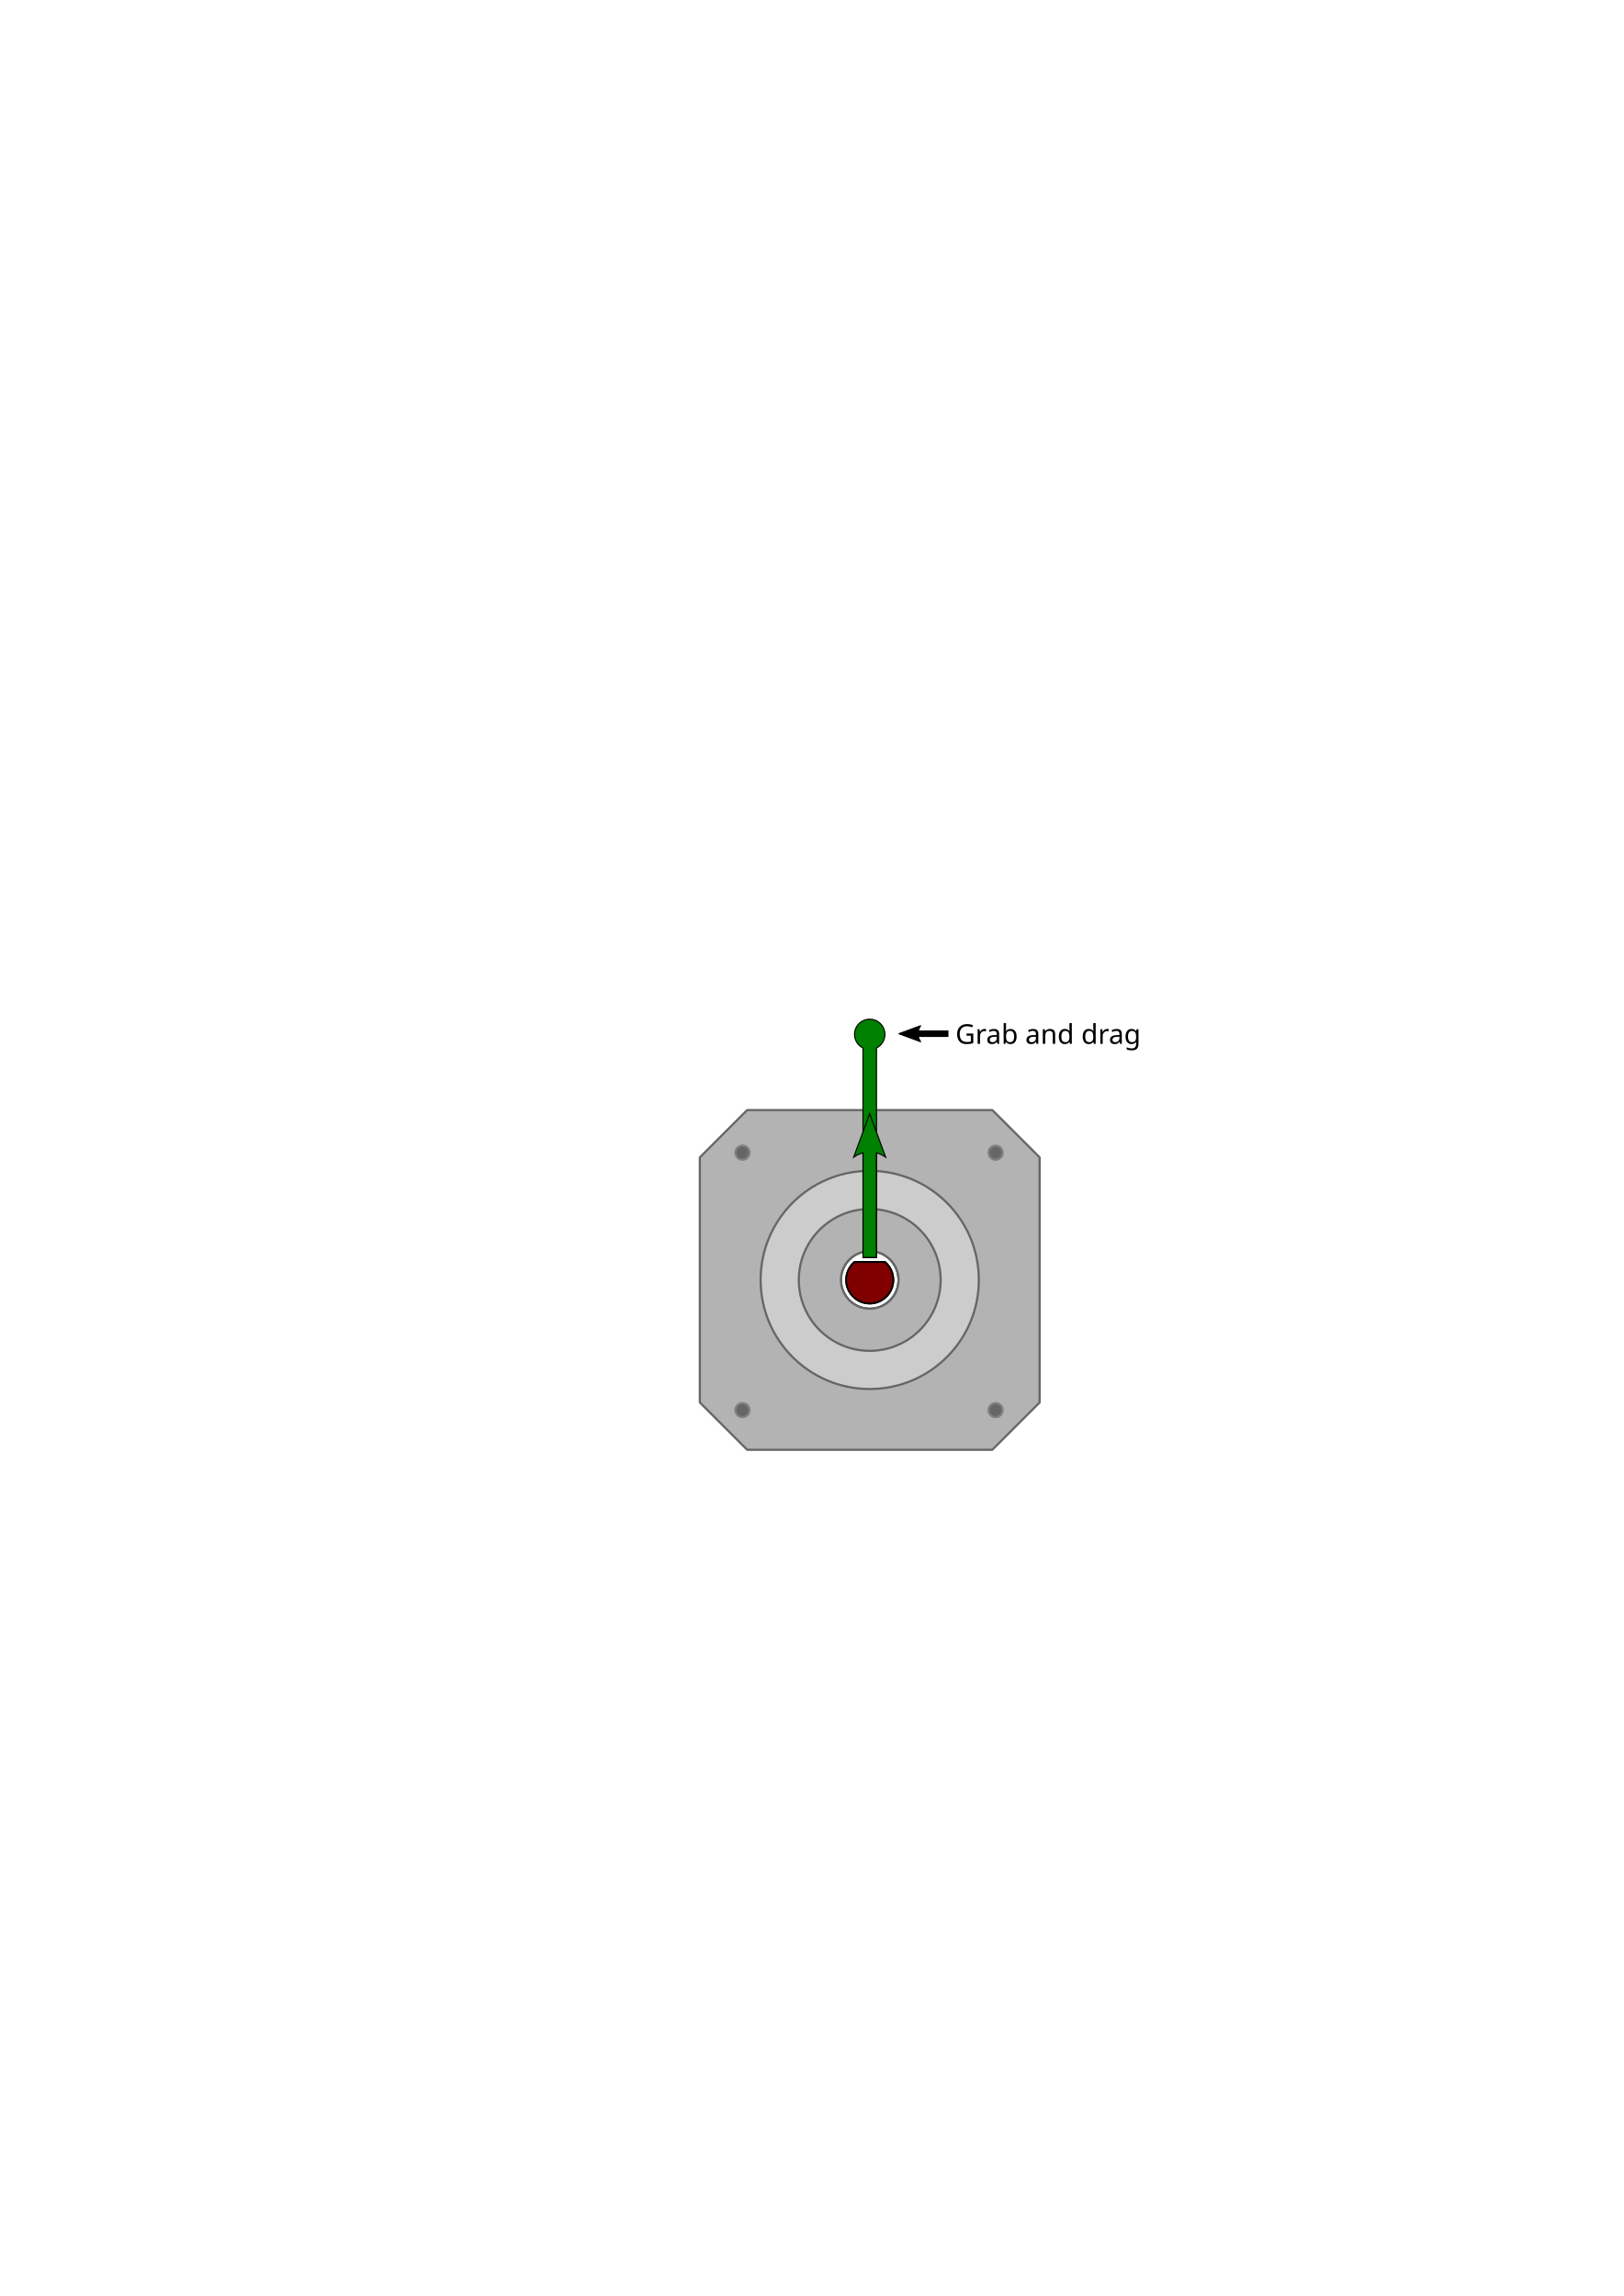
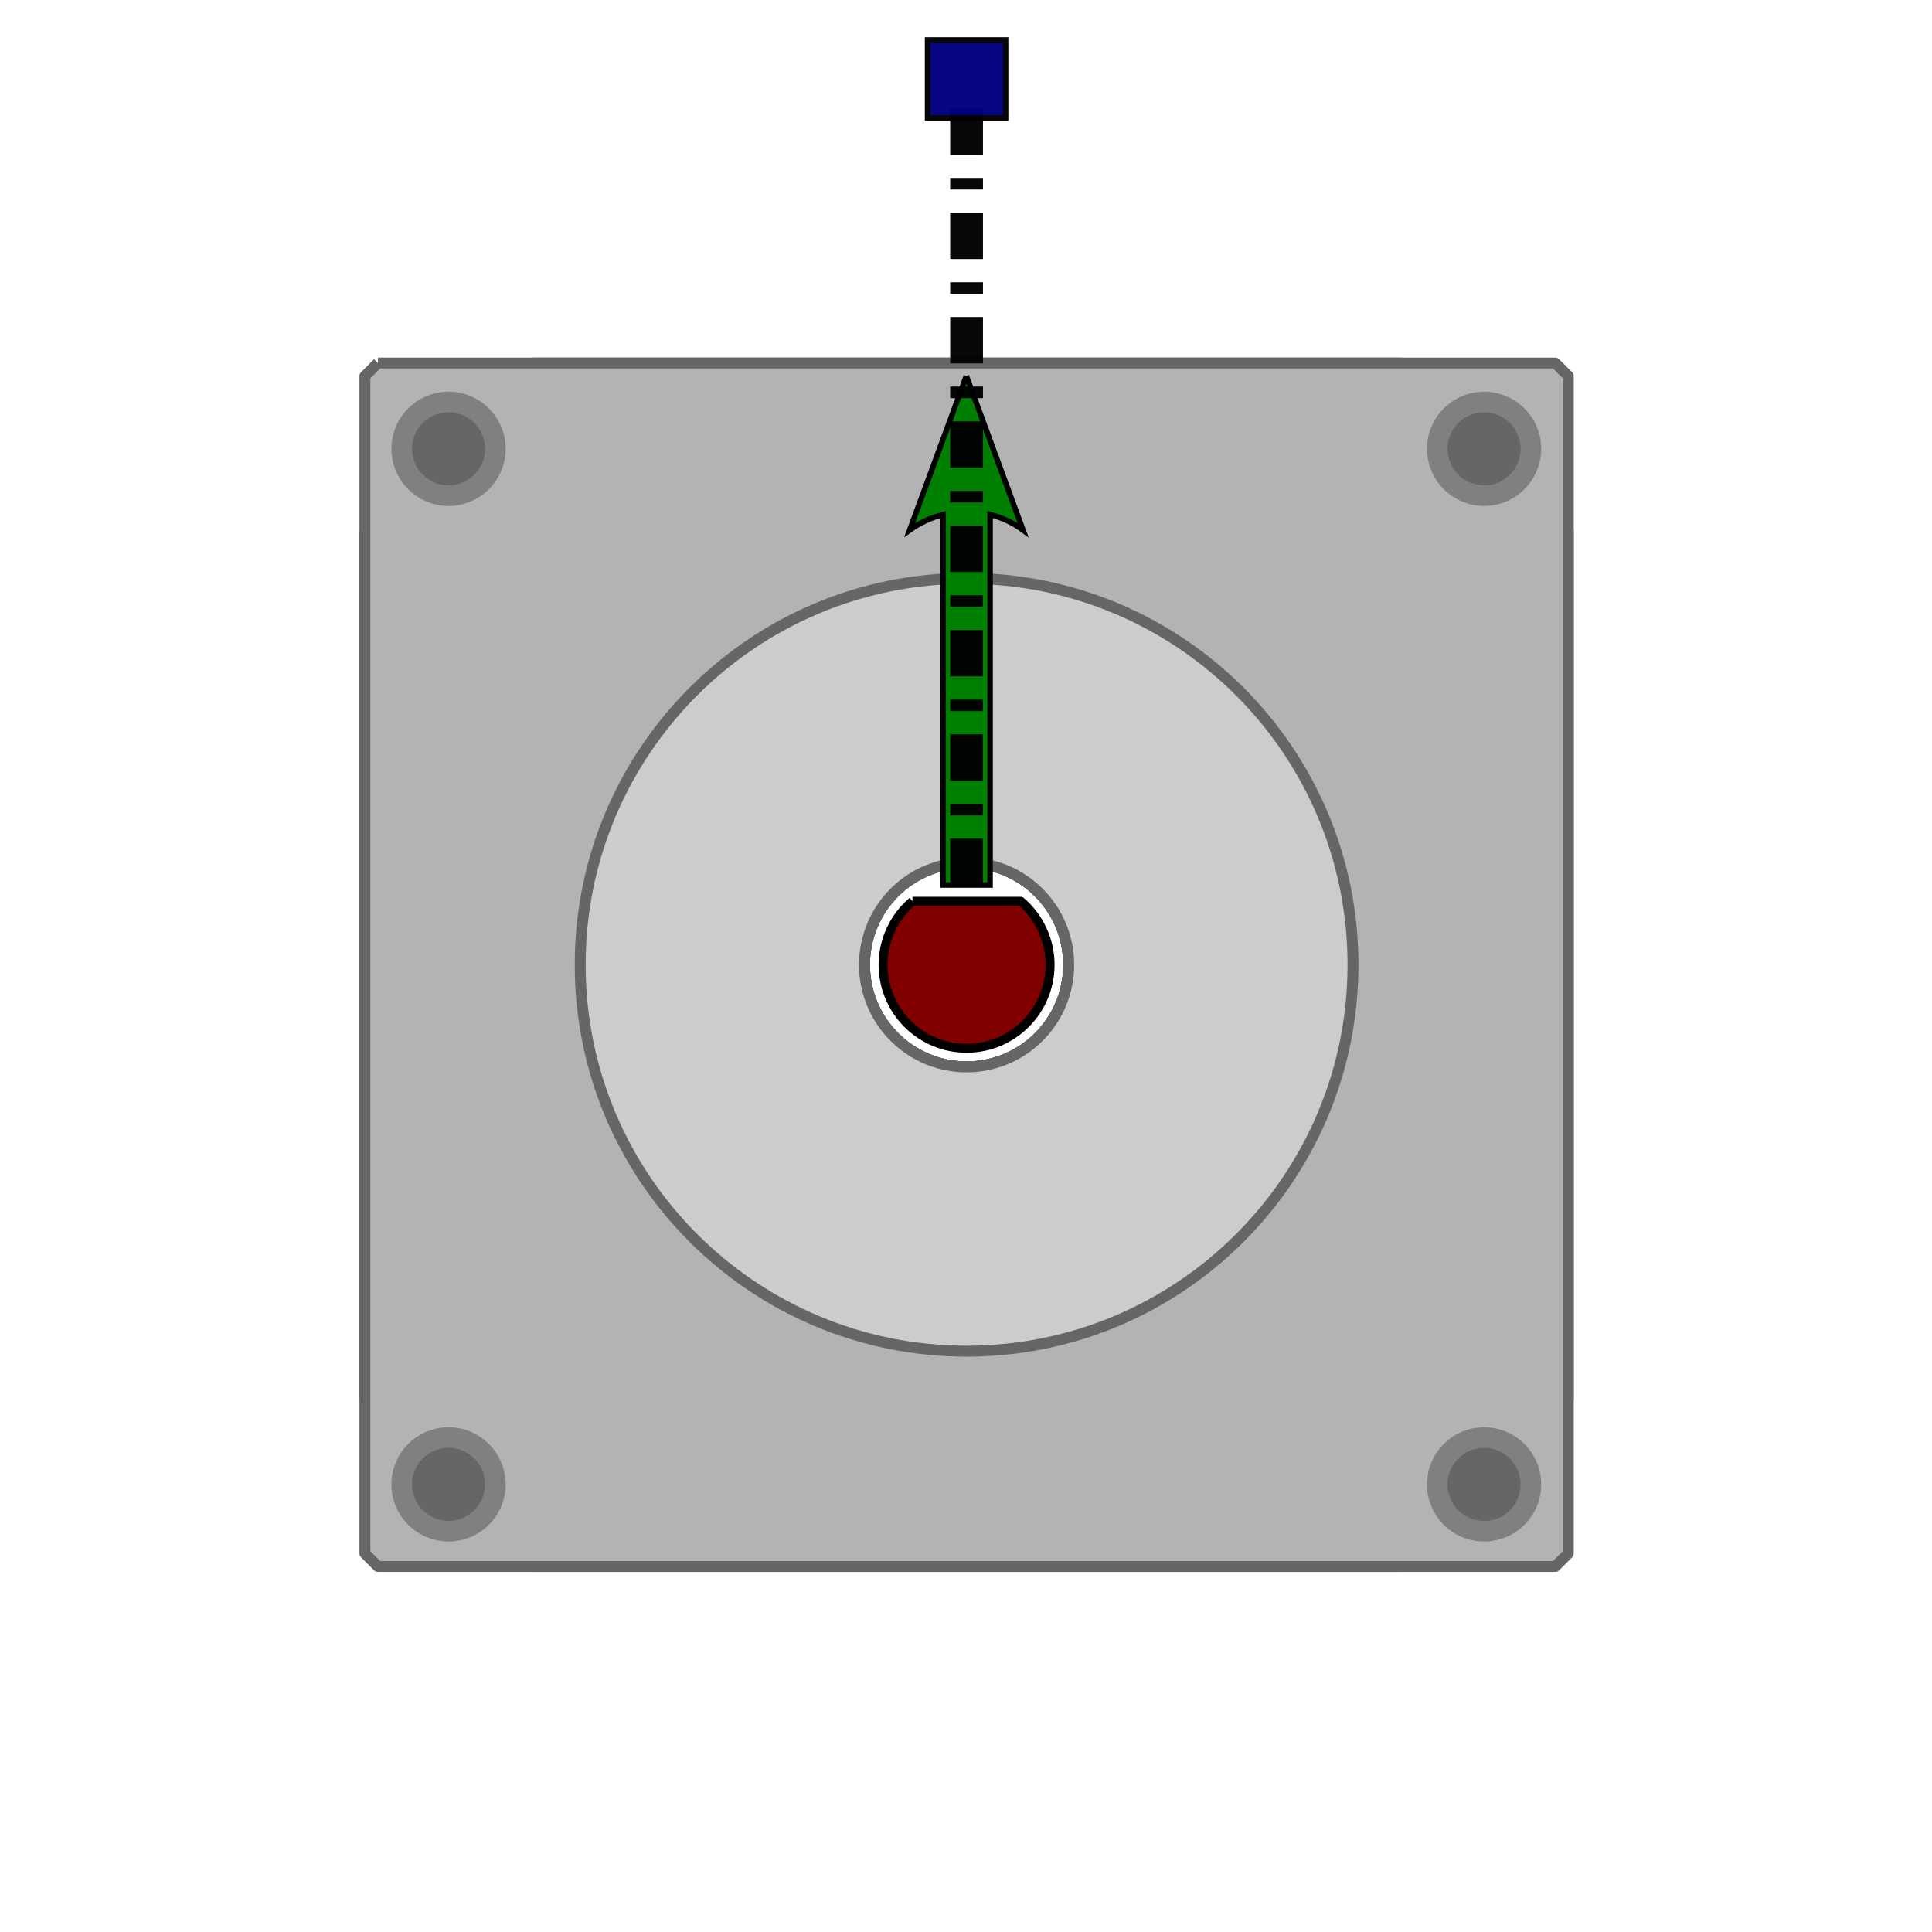
- <svg xmlns="http://www.w3.org/2000/svg" width="210mm" height="297mm" viewBox="0 0 744.094 1052.362" id="svg2" version="1.1">
+ <svg xmlns="http://www.w3.org/2000/svg" version="1.1" id="svg2" viewBox="0 0 250 250" height="250" width="250">
  <defs id="defs4">
-     <marker orient="auto" refY="0.0" refX="0.0" id="marker5007" style="overflow:visible;">
-       <path id="path5009" style="fill-rule:evenodd;stroke-width:0.625;stroke-linejoin:round;stroke:#800000;stroke-opacity:1;fill:#800000;fill-opacity:1" d="M 8.719,4.034 L -2.207,0.016 L 8.719,-4.002 C 6.973,-1.63 6.983,1.616 8.719,4.034 z " transform="scale(0.3) rotate(180) translate(-2.3,0)" />
+     <marker style="overflow:visible" id="marker5007" refX="0" refY="0" orient="auto">
+       <path d="M-1.926 -1.21C-1.926 -1.21 1.352 -0.005 1.352 -0.005C1.352 -0.005 -1.926 1.201 -1.926 1.201C-1.402 0.489 -1.405 -0.485 -1.926 -1.21C-1.926 -1.21 -1.926 -1.21 -1.926 -1.21" style="stroke-linejoin:round;stroke-opacity:1;fill-rule:evenodd;fill-opacity:1;stroke:#800000;stroke-width:0.265;fill:#800000" id="path5009" />
    </marker>
-     <marker orient="auto" refY="0.0" refX="0.0" id="Arrow2Send" style="overflow:visible;">
-       <path id="path4450" style="fill-rule:evenodd;stroke-width:0.625;stroke-linejoin:round;stroke:#000000;stroke-opacity:1;fill:#000000;fill-opacity:1" d="M 8.719,4.034 L -2.207,0.016 L 8.719,-4.002 C 6.973,-1.63 6.983,1.616 8.719,4.034 z " transform="scale(0.3) rotate(180) translate(-2.3,0)" />
+     <marker style="overflow:visible" id="Arrow2Send" refX="0" refY="0" orient="auto">
+       <path d="M-1.926 -1.21C-1.926 -1.21 1.352 -0.005 1.352 -0.005C1.352 -0.005 -1.926 1.201 -1.926 1.201C-1.402 0.489 -1.405 -0.485 -1.926 -1.21C-1.926 -1.21 -1.926 -1.21 -1.926 -1.21" style="stroke-linejoin:round;stroke-opacity:1;fill-rule:evenodd;fill-opacity:1;stroke:#000000;stroke-width:0.265;fill:#000000" id="path4450" />
    </marker>
-     <marker orient="auto" refY="0.0" refX="0.0" id="Arrow2Mend" style="overflow:visible;">
-       <path id="path4444" style="fill-rule:evenodd;stroke-width:0.625;stroke-linejoin:round;stroke:#000000;stroke-opacity:1;fill:#000000;fill-opacity:1" d="M 8.719,4.034 L -2.207,0.016 L 8.719,-4.002 C 6.973,-1.63 6.983,1.616 8.719,4.034 z " transform="scale(0.6) rotate(180) translate(0,0)" />
+     <marker style="overflow:visible" id="Arrow2Mend" refX="0" refY="0" orient="auto">
+       <path d="M-5.231 -2.42C-5.231 -2.42 1.324 -0.01 1.324 -0.01C1.324 -0.01 -5.231 2.401 -5.231 2.401C-4.184 0.978 -4.19 -0.969 -5.231 -2.42C-5.231 -2.42 -5.231 -2.42 -5.231 -2.42" style="stroke-linejoin:round;stroke-opacity:1;fill-rule:evenodd;fill-opacity:1;stroke:#000000;stroke-width:0.53;fill:#000000" id="path4444" />
    </marker>
  </defs>
-   <g id="layer1" style="display:inline">
-     <path style="opacity:1;fill:#b3b3b3;fill-opacity:1;fill-rule:nonzero;stroke:#666666;stroke-width:1;stroke-linecap:butt;stroke-linejoin:round;stroke-miterlimit:4;stroke-dasharray:none;stroke-opacity:1" d="m 342.395,508.791 -21.68,21.68 0,112.355 21.68,21.68 112.355,0 21.678,-21.678 0,-112.359 -21.678,-21.678 -112.355,0 z m 56.178,64.643 a 13.214,13.214 0 0 1 13.213,13.215 13.214,13.214 0 0 1 -13.213,13.213 13.214,13.214 0 0 1 -13.215,-13.213 13.214,13.214 0 0 1 13.215,-13.215 z" id="path4216" />
-     <path style="opacity:1;fill:#cccccc;fill-opacity:1;fill-rule:nonzero;stroke:#666666;stroke-width:1;stroke-linecap:butt;stroke-linejoin:round;stroke-miterlimit:4;stroke-dasharray:none;stroke-opacity:1" d="m 398.572,536.648 a 50,50 0 0 0 -50,50 50,50 0 0 0 50,50 50,50 0 0 0 50,-50 50,50 0 0 0 -50,-50 z m 0,36.785 a 13.214,13.214 0 0 1 13.213,13.215 13.214,13.214 0 0 1 -13.213,13.213 13.214,13.214 0 0 1 -13.215,-13.213 13.214,13.214 0 0 1 13.215,-13.215 z" id="path4243" />
-     <path style="opacity:1;fill:#b3b3b3;fill-opacity:1;fill-rule:nonzero;stroke:#666666;stroke-width:1;stroke-linecap:butt;stroke-linejoin:round;stroke-miterlimit:4;stroke-dasharray:none;stroke-opacity:1" d="m 398.572,554.148 a 32.5,32.5 0 0 0 -32.5,32.5 32.5,32.5 0 0 0 32.5,32.5 32.5,32.5 0 0 0 32.5,-32.5 32.5,32.5 0 0 0 -32.5,-32.5 z m 0,19.285 a 13.214,13.214 0 0 1 13.213,13.215 13.214,13.214 0 0 1 -13.213,13.213 13.214,13.214 0 0 1 -13.215,-13.213 13.214,13.214 0 0 1 13.215,-13.215 z" id="path4245" />
-     <circle style="color:#000000;clip-rule:nonzero;display:inline;overflow:visible;visibility:visible;opacity:1;isolation:auto;mix-blend-mode:normal;color-interpolation:sRGB;color-interpolation-filters:linearRGB;solid-color:#000000;solid-opacity:1;fill:#666666;fill-opacity:1;fill-rule:nonzero;stroke:#808080;stroke-width:1;stroke-linecap:butt;stroke-linejoin:round;stroke-miterlimit:4;stroke-dasharray:none;stroke-dashoffset:0;stroke-opacity:1;color-rendering:auto;image-rendering:auto;shape-rendering:auto;text-rendering:auto;enable-background:accumulate" id="path4314" cx="340.25" cy="528.326" r="3.214" />
-     <circle style="color:#000000;clip-rule:nonzero;display:inline;overflow:visible;visibility:visible;opacity:1;isolation:auto;mix-blend-mode:normal;color-interpolation:sRGB;color-interpolation-filters:linearRGB;solid-color:#000000;solid-opacity:1;fill:#666666;fill-opacity:1;fill-rule:nonzero;stroke:#808080;stroke-width:1;stroke-linecap:butt;stroke-linejoin:round;stroke-miterlimit:4;stroke-dasharray:none;stroke-dashoffset:0;stroke-opacity:1;color-rendering:auto;image-rendering:auto;shape-rendering:auto;text-rendering:auto;enable-background:accumulate" id="path4314-3" cx="456.25" cy="528.326" r="3.214" />
-     <circle style="color:#000000;clip-rule:nonzero;display:inline;overflow:visible;visibility:visible;opacity:1;isolation:auto;mix-blend-mode:normal;color-interpolation:sRGB;color-interpolation-filters:linearRGB;solid-color:#000000;solid-opacity:1;fill:#666666;fill-opacity:1;fill-rule:nonzero;stroke:#808080;stroke-width:1;stroke-linecap:butt;stroke-linejoin:round;stroke-miterlimit:4;stroke-dasharray:none;stroke-dashoffset:0;stroke-opacity:1;color-rendering:auto;image-rendering:auto;shape-rendering:auto;text-rendering:auto;enable-background:accumulate" id="path4314-5" cx="340.25" cy="646.326" r="3.214" />
-     <circle style="color:#000000;clip-rule:nonzero;display:inline;overflow:visible;visibility:visible;opacity:1;isolation:auto;mix-blend-mode:normal;color-interpolation:sRGB;color-interpolation-filters:linearRGB;solid-color:#000000;solid-opacity:1;fill:#666666;fill-opacity:1;fill-rule:nonzero;stroke:#808080;stroke-width:1;stroke-linecap:butt;stroke-linejoin:round;stroke-miterlimit:4;stroke-dasharray:none;stroke-dashoffset:0;stroke-opacity:1;color-rendering:auto;image-rendering:auto;shape-rendering:auto;text-rendering:auto;enable-background:accumulate" id="path4314-5-6" cx="456.25" cy="646.326" r="3.214" />
+   <g style="display:inline" id="layer1">
+     <path id="path4216" d="M68.898 46.982C68.898 46.982 47.219 68.662 47.219 68.662C47.219 68.662 47.219 181.017 47.219 181.017C47.219 181.017 68.898 202.698 68.898 202.698C68.898 202.698 181.254 202.698 181.254 202.698C181.254 202.698 202.932 181.019 202.932 181.019C202.932 181.019 202.932 68.66 202.932 68.66C202.932 68.66 181.254 46.982 181.254 46.982C181.254 46.982 68.898 46.982 68.898 46.982C68.898 46.982 68.898 46.982 68.898 46.982M125.076 111.625C132.374 111.625 138.289 117.542 138.289 124.84C138.288 132.137 132.373 138.052 125.076 138.052C117.778 138.053 111.862 132.137 111.861 124.84C111.861 121.335 113.253 117.973 115.732 115.495C118.21 113.017 121.571 111.625 125.076 111.625C125.076 111.625 125.076 111.625 125.076 111.625" style="opacity:1;stroke-linejoin:round;stroke-opacity:1;fill-rule:nonzero;fill-opacity:1;stroke:#666666;stroke-linecap:butt;stroke-miterlimit:4;stroke-dasharray:none;stroke-width:1.414;fill:#b3b3b3" />
+     <path id="path4243" d="M125.076 74.84C97.462 74.84 75.076 97.225 75.076 124.84C75.076 152.454 97.462 174.839 125.076 174.839C152.69 174.839 175.076 152.454 175.076 124.84C175.076 97.225 152.69 74.84 125.076 74.84C125.076 74.84 125.076 74.84 125.076 74.84M125.076 111.625C132.374 111.625 138.289 117.542 138.289 124.84C138.288 132.137 132.373 138.052 125.076 138.052C117.778 138.053 111.862 132.137 111.861 124.84C111.861 121.335 113.253 117.973 115.732 115.495C118.21 113.017 121.571 111.625 125.076 111.625C125.076 111.625 125.076 111.625 125.076 111.625" style="opacity:1;stroke-linejoin:round;stroke-opacity:1;fill-rule:nonzero;fill-opacity:1;stroke:#666666;stroke-linecap:butt;stroke-miterlimit:4;stroke-dasharray:none;stroke-width:1.414;fill:#cccccc" />
+     <path id="path4245" d="M125.076 92.34C107.127 92.34 92.576 106.89 92.576 124.84C92.576 142.789 107.127 157.34 125.076 157.34C143.025 157.34 157.576 142.789 157.576 124.84C157.576 106.89 143.025 92.34 125.076 92.34C125.076 92.34 125.076 92.34 125.076 92.34M125.076 111.625C132.374 111.625 138.289 117.542 138.289 124.84C138.288 132.137 132.373 138.052 125.076 138.052C117.778 138.053 111.862 132.137 111.861 124.84C111.861 121.335 113.253 117.973 115.732 115.495C118.21 113.017 121.571 111.625 125.076 111.625C125.076 111.625 125.076 111.625 125.076 111.625" style="opacity:1;stroke-linejoin:round;stroke-opacity:1;fill-rule:nonzero;fill-opacity:1;stroke:#666666;stroke-linecap:butt;stroke-miterlimit:4;stroke-dasharray:none;stroke-width:1.414;fill:#b3b3b3" />
+     <circle r="3.214" cy="65.889" cx="67.006" id="path4314" style="color:#000000;clip-rule:nonzero;display:inline;overflow:visible;visibility:visible;opacity:1;isolation:auto;mix-blend-mode:normal;color-interpolation:sRGB;color-interpolation-filters:linearRGB;solid-color:#000000;solid-opacity:1;fill:#666666;fill-opacity:1;fill-rule:nonzero;stroke:#808080;stroke-width:1.414;stroke-linecap:butt;stroke-linejoin:round;stroke-miterlimit:4;stroke-dasharray:none;stroke-dashoffset:0;stroke-opacity:1;color-rendering:auto;image-rendering:auto;shape-rendering:auto;text-rendering:auto;enable-background:accumulate" />
+     <circle r="3.214" cy="65.889" cx="183.006" id="path4314-3" style="color:#000000;clip-rule:nonzero;display:inline;overflow:visible;visibility:visible;opacity:1;isolation:auto;mix-blend-mode:normal;color-interpolation:sRGB;color-interpolation-filters:linearRGB;solid-color:#000000;solid-opacity:1;fill:#666666;fill-opacity:1;fill-rule:nonzero;stroke:#808080;stroke-width:1.414;stroke-linecap:butt;stroke-linejoin:round;stroke-miterlimit:4;stroke-dasharray:none;stroke-dashoffset:0;stroke-opacity:1;color-rendering:auto;image-rendering:auto;shape-rendering:auto;text-rendering:auto;enable-background:accumulate" />
+     <circle r="3.214" cy="183.889" cx="67.006" id="path4314-5" style="color:#000000;clip-rule:nonzero;display:inline;overflow:visible;visibility:visible;opacity:1;isolation:auto;mix-blend-mode:normal;color-interpolation:sRGB;color-interpolation-filters:linearRGB;solid-color:#000000;solid-opacity:1;fill:#666666;fill-opacity:1;fill-rule:nonzero;stroke:#808080;stroke-width:1.414;stroke-linecap:butt;stroke-linejoin:round;stroke-miterlimit:4;stroke-dasharray:none;stroke-dashoffset:0;stroke-opacity:1;color-rendering:auto;image-rendering:auto;shape-rendering:auto;text-rendering:auto;enable-background:accumulate" />
+     <circle r="3.214" cy="183.889" cx="183.006" id="path4314-5-6" style="color:#000000;clip-rule:nonzero;display:inline;overflow:visible;visibility:visible;opacity:1;isolation:auto;mix-blend-mode:normal;color-interpolation:sRGB;color-interpolation-filters:linearRGB;solid-color:#000000;solid-opacity:1;fill:#666666;fill-opacity:1;fill-rule:nonzero;stroke:#808080;stroke-width:1.414;stroke-linecap:butt;stroke-linejoin:round;stroke-miterlimit:4;stroke-dasharray:none;stroke-dashoffset:0;stroke-opacity:1;color-rendering:auto;image-rendering:auto;shape-rendering:auto;text-rendering:auto;enable-background:accumulate" />
  </g>
-   <g id="layer2" style="display:inline">
-     <path style="opacity:1;fill:#800000;fill-opacity:1;fill-rule:nonzero;stroke:#000000;stroke-width:0.818;stroke-linecap:butt;stroke-linejoin:round;stroke-miterlimit:4;stroke-dasharray:none;stroke-opacity:1" d="m 391.57,578.434 a 10.805,10.805 0 0 0 -3.805,8.215 10.805,10.805 0 0 0 10.807,10.805 10.805,10.805 0 0 0 10.805,-10.805 10.805,10.805 0 0 0 -3.789,-8.215 l -14.018,0 z" id="path4289" />
-     <path style="color:#000000;clip-rule:nonzero;display:inline;overflow:visible;visibility:visible;opacity:1;isolation:auto;mix-blend-mode:normal;color-interpolation:sRGB;color-interpolation-filters:linearRGB;solid-color:#000000;solid-opacity:1;fill:#008000;fill-opacity:1;fill-rule:nonzero;stroke:#000000;stroke-width:0.5;stroke-linecap:butt;stroke-linejoin:round;stroke-miterlimit:4;stroke-dasharray:none;stroke-dashoffset:0;stroke-opacity:1;color-rendering:auto;image-rendering:auto;shape-rendering:auto;text-rendering:auto;enable-background:accumulate" d="m 398.572,467.148 a 6.964,6.964 0 0 0 -6.965,6.963 6.964,6.964 0 0 0 3.867,6.23 l 0,96.08 6.193,0 0,-96.076 a 6.964,6.964 0 0 0 3.867,-6.234 6.964,6.964 0 0 0 -6.963,-6.963 z" id="rect4309" />
+   <g id="g4641" style="display:inline">
+     <path style="opacity:1;fill:#b3b3b3;fill-opacity:1;fill-rule:nonzero;stroke:#666666;stroke-width:1.414;stroke-linecap:butt;stroke-linejoin:round;stroke-miterlimit:4;stroke-dasharray:none;stroke-opacity:1" d="m 48.898,46.982 c 0,0 -1.68,1.68 -1.68,1.68 0,0 0,152.356 0,152.356 0,0 1.68,1.68 1.68,1.68 0,0 152.355,0 152.355,0 0,0 1.678,-1.678 1.678,-1.678 0,0 0,-152.36 0,-152.36 0,0 -1.678,-1.678 -1.678,-1.678 0,0 -152.355,0 -152.355,0 m 76.178,64.643 c 7.298,7.7e-4 13.213,5.917 13.213,13.215 -7.7e-4,7.297 -5.916,13.212 -13.213,13.213 -7.298,3.1e-4 -13.214,-5.915 -13.215,-13.213 -3.1e-4,-7.298 5.916,-13.215 13.215,-13.215 0,0 0,0 0,0" id="path4643" />
+     <path style="opacity:1;fill:#cccccc;fill-opacity:1;fill-rule:nonzero;stroke:#666666;stroke-width:1.414;stroke-linecap:butt;stroke-linejoin:round;stroke-miterlimit:4;stroke-dasharray:none;stroke-opacity:1" d="m 125.076,74.84 c -27.614,2e-6 -50,22.386 -50,50 5.2e-5,27.614 22.386,50 50,50 27.614,0 50,-22.386 50,-50 0,-27.614 -22.386,-50 -50,-50 0,0 0,0 0,0 m 0,36.785 c 7.298,7.7e-4 13.213,5.917 13.213,13.215 -7.7e-4,7.297 -5.916,13.212 -13.213,13.213 -7.298,3.1e-4 -13.214,-5.915 -13.215,-13.213 -1.5e-4,-3.505 1.392,-6.866 3.87,-9.344 2.478,-2.478 5.84,-3.871 9.344,-3.87 0,0 0,0 0,0" id="path4645" />
+     <circle style="color:#000000;clip-rule:nonzero;display:inline;overflow:visible;visibility:visible;opacity:1;isolation:auto;mix-blend-mode:normal;color-interpolation:sRGB;color-interpolation-filters:linearRGB;solid-color:#000000;solid-opacity:1;fill:#666666;fill-opacity:1;fill-rule:nonzero;stroke:#808080;stroke-width:2.665;stroke-linecap:butt;stroke-linejoin:round;stroke-miterlimit:4;stroke-dasharray:none;stroke-dashoffset:0;stroke-opacity:1;color-rendering:auto;image-rendering:auto;shape-rendering:auto;text-rendering:auto;enable-background:accumulate" id="circle4649" cx="58.04" cy="58.078" r="6.058" />
+     <circle r="6.058" style="color:#000000;clip-rule:nonzero;display:inline;overflow:visible;visibility:visible;opacity:1;isolation:auto;mix-blend-mode:normal;color-interpolation:sRGB;color-interpolation-filters:linearRGB;solid-color:#000000;solid-opacity:1;fill:#666666;fill-opacity:1;fill-rule:nonzero;stroke:#808080;stroke-width:2.665;stroke-linecap:butt;stroke-linejoin:round;stroke-miterlimit:4;stroke-dasharray:none;stroke-dashoffset:0;stroke-opacity:1;color-rendering:auto;image-rendering:auto;shape-rendering:auto;text-rendering:auto;enable-background:accumulate" id="circle4651" cx="192.04" cy="58.078" />
+     <circle style="color:#000000;clip-rule:nonzero;display:inline;overflow:visible;visibility:visible;opacity:1;isolation:auto;mix-blend-mode:normal;color-interpolation:sRGB;color-interpolation-filters:linearRGB;solid-color:#000000;solid-opacity:1;fill:#666666;fill-opacity:1;fill-rule:nonzero;stroke:#808080;stroke-width:2.665;stroke-linecap:butt;stroke-linejoin:round;stroke-miterlimit:4;stroke-dasharray:none;stroke-dashoffset:0;stroke-opacity:1;color-rendering:auto;image-rendering:auto;shape-rendering:auto;text-rendering:auto;enable-background:accumulate" id="circle4653" cx="58.04" cy="192.078" r="6.058" />
+     <circle style="color:#000000;clip-rule:nonzero;display:inline;overflow:visible;visibility:visible;opacity:1;isolation:auto;mix-blend-mode:normal;color-interpolation:sRGB;color-interpolation-filters:linearRGB;solid-color:#000000;solid-opacity:1;fill:#666666;fill-opacity:1;fill-rule:nonzero;stroke:#808080;stroke-width:2.665;stroke-linecap:butt;stroke-linejoin:round;stroke-miterlimit:4;stroke-dasharray:none;stroke-dashoffset:0;stroke-opacity:1;color-rendering:auto;image-rendering:auto;shape-rendering:auto;text-rendering:auto;enable-background:accumulate" id="circle4655" cx="192.04" cy="192.078" r="6.058" />
  </g>
-   <g id="layer4" style="display:inline">
-     <path style="display:inline;opacity:1;fill:#800000;fill-opacity:1;fill-rule:nonzero;stroke:#000000;stroke-width:0.818;stroke-linecap:butt;stroke-linejoin:round;stroke-miterlimit:4;stroke-dasharray:none;stroke-opacity:1" d="m 391.57,578.434 a 10.805,10.805 0 0 0 -3.805,8.215 10.805,10.805 0 0 0 10.807,10.805 10.805,10.805 0 0 0 10.805,-10.805 10.805,10.805 0 0 0 -3.789,-8.215 l -14.018,0 z" id="path4289-0" />
-     <g id="g5392" style="fill:#008000;fill-opacity:1;stroke:none;stroke-opacity:1">
-       <path style="color:#000000;font-style:normal;font-variant:normal;font-weight:normal;font-stretch:normal;font-size:medium;line-height:normal;font-family:sans-serif;text-indent:0;text-align:start;text-decoration:none;text-decoration-line:none;text-decoration-style:solid;text-decoration-color:#000000;letter-spacing:normal;word-spacing:normal;text-transform:none;direction:ltr;block-progression:tb;writing-mode:lr-tb;baseline-shift:baseline;text-anchor:start;white-space:normal;clip-rule:nonzero;display:inline;overflow:visible;visibility:visible;opacity:1;isolation:auto;mix-blend-mode:normal;color-interpolation:sRGB;color-interpolation-filters:linearRGB;solid-color:#000000;solid-opacity:1;fill:#008000;fill-opacity:1;fill-rule:evenodd;stroke:#000000;stroke-width:0.5;stroke-linecap:butt;stroke-linejoin:miter;stroke-miterlimit:4;stroke-dasharray:none;stroke-dashoffset:0;stroke-opacity:1;color-rendering:auto;image-rendering:auto;shape-rendering:auto;text-rendering:auto;enable-background:accumulate" d="m 398.543,510.451 -7.334,19.943 c 1.331,-0.955 2.8,-1.619 4.32,-2 l 0,47.941 6.084,0 0,-47.943 c 1.508,0.38 2.958,1.042 4.262,2.002 -2.417,-6.58 -5.039,-13.697 -7.332,-19.943 z" id="path5005" />
+   <g style="display:inline" id="layer4">
+     <path id="path4289-0" d="M118.074 116.625C115.665 118.674 114.274 121.676 114.27 124.84C114.27 127.705 115.408 130.454 117.435 132.48C119.462 134.506 122.21 135.645 125.076 135.644C131.043 135.644 135.88 130.807 135.881 124.84C135.88 121.679 134.495 118.677 132.092 116.625C132.092 116.625 118.074 116.625 118.074 116.625C118.074 116.625 118.074 116.625 118.074 116.625" style="opacity:1;stroke-linejoin:round;stroke-opacity:1;fill-rule:nonzero;fill-opacity:1;stroke:#000000;stroke-linecap:butt;stroke-miterlimit:4;stroke-dasharray:none;stroke-width:1.156;display:inline;fill:#800000" />
+     <g style="fill:#008000;fill-opacity:1;stroke:none;stroke-opacity:1" id="g5392">
+       <path id="path5005" d="M125.047 48.642C125.047 48.642 117.713 68.586 117.713 68.586C119.044 67.63 120.513 66.967 122.033 66.586C122.033 66.586 122.033 114.527 122.033 114.527C122.033 114.527 128.117 114.527 128.117 114.527C128.117 114.527 128.117 66.584 128.117 66.584C129.625 66.963 131.075 67.626 132.379 68.586C129.962 62.005 127.34 54.889 125.047 48.642C125.047 48.642 125.047 48.642 125.047 48.642" style="stroke-linejoin:miter;font-size:medium;baseline-shift:baseline;color-rendering:auto;text-decoration-color:#000000;color:#000000;letter-spacing:normal;shape-rendering:auto;word-spacing:normal;stroke:#000000;text-decoration-line:none;text-rendering:auto;stroke-width:0.707;font-style:normal;fill:#008000;solid-opacity:1;display:inline;mix-blend-mode:normal;fill-opacity:1;color-interpolation-filters:linearRGB;block-progression:tb;font-stretch:normal;stroke-miterlimit:4;font-variant:normal;font-weight:normal;opacity:1;direction:ltr;visibility:visible;text-indent:0;clip-rule:nonzero;image-rendering:auto;white-space:normal;overflow:visible;font-family:sans-serif;text-decoration-style:solid;text-align:start;solid-color:#000000;writing-mode:lr-tb;stroke-opacity:1;isolation:auto;fill-rule:evenodd;stroke-dashoffset:0;text-anchor:start;text-decoration:none;stroke-linecap:butt;stroke-dasharray:none;enable-background:accumulate;text-transform:none;line-height:normal;color-interpolation:sRGB" />
    </g>
  </g>
-   <g id="layer3" style="display:inline">
-     <text xml:space="preserve" style="font-style:normal;font-weight:normal;font-size:40px;line-height:125%;font-family:sans-serif;letter-spacing:0px;word-spacing:0px;fill:#000000;fill-opacity:1;stroke:none;stroke-width:1px;stroke-linecap:butt;stroke-linejoin:miter;stroke-opacity:1" x="437.857" y="478.434" id="text4407">
-       <tspan id="tspan4409" x="437.857" y="478.434" style="font-size:12.5px">Grab and drag</tspan>
-     </text>
-     <path style="fill:none;fill-rule:evenodd;stroke:#000000;stroke-width:3;stroke-linecap:butt;stroke-linejoin:miter;stroke-miterlimit:4;stroke-dasharray:none;stroke-opacity:1;marker-end:url(#Arrow2Send)" d="m 434.643,473.791 -18.571,0" id="path4411" />
+   <g style="display:inline" id="layer2">
+     <path id="path4657" d="M125.075 114.519C125.075 114.519 125.075 11.988 125.075 11.988" style="opacity:0.97;stroke-linejoin:miter;stroke-opacity:1;fill-rule:evenodd;stroke-dashoffset:0;stroke:#000000;stroke-linecap:butt;stroke-miterlimit:4;stroke-dasharray:6, 3, 1.5, 3;stroke-width:4.243;fill:none" />
+     <rect transform="matrix(1,0,0,1,0,-802.3613)" y="807.532" x="120.025" height="10.102" width="10.102" id="rect4665" style="stroke-linejoin:miter;text-rendering:auto;color-rendering:auto;fill-opacity:1;color:#000000;shape-rendering:auto;solid-color:#000000;stroke:#000000;stroke-linecap:butt;stroke-width:0.707;color-interpolation-filters:linearRGB;fill:#000080;solid-opacity:1;fill-rule:nonzero;mix-blend-mode:normal;stroke-miterlimit:4;opacity:0.97;visibility:visible;clip-rule:nonzero;image-rendering:auto;overflow:visible;stroke-opacity:1;isolation:auto;stroke-dashoffset:0;stroke-dasharray:none;enable-background:accumulate;display:inline;color-interpolation:sRGB" />
  </g>
</svg>
